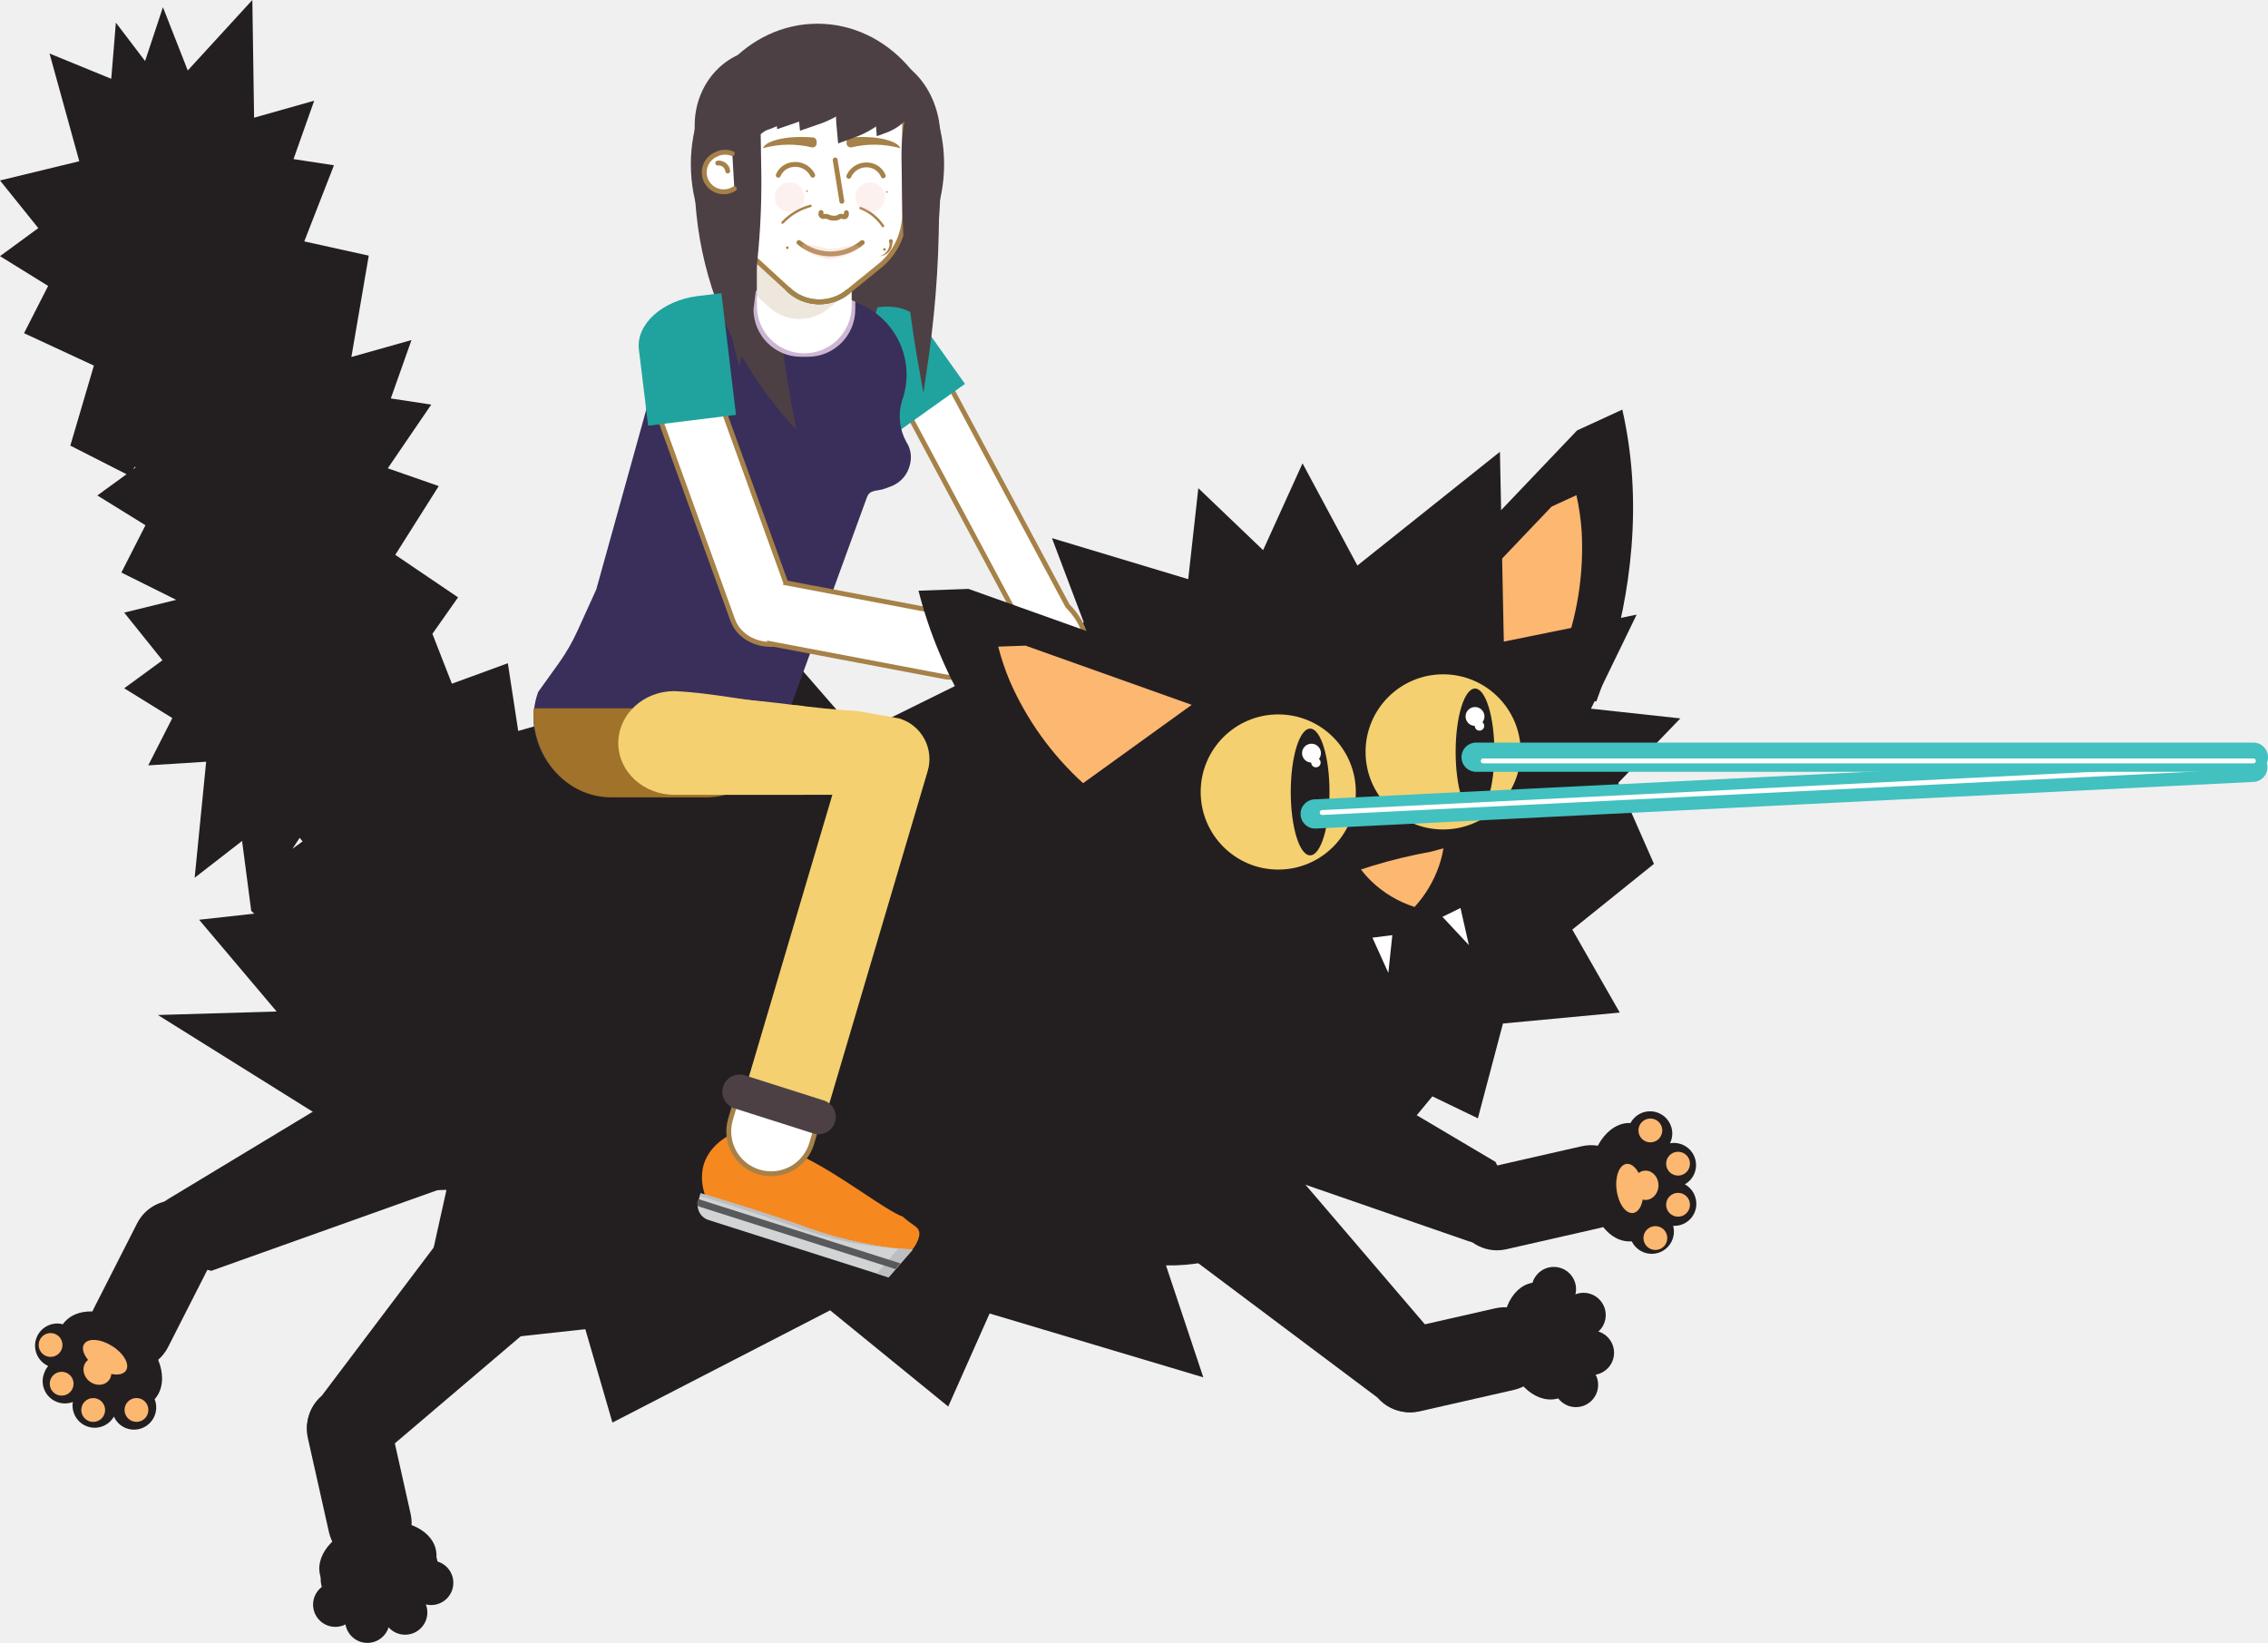
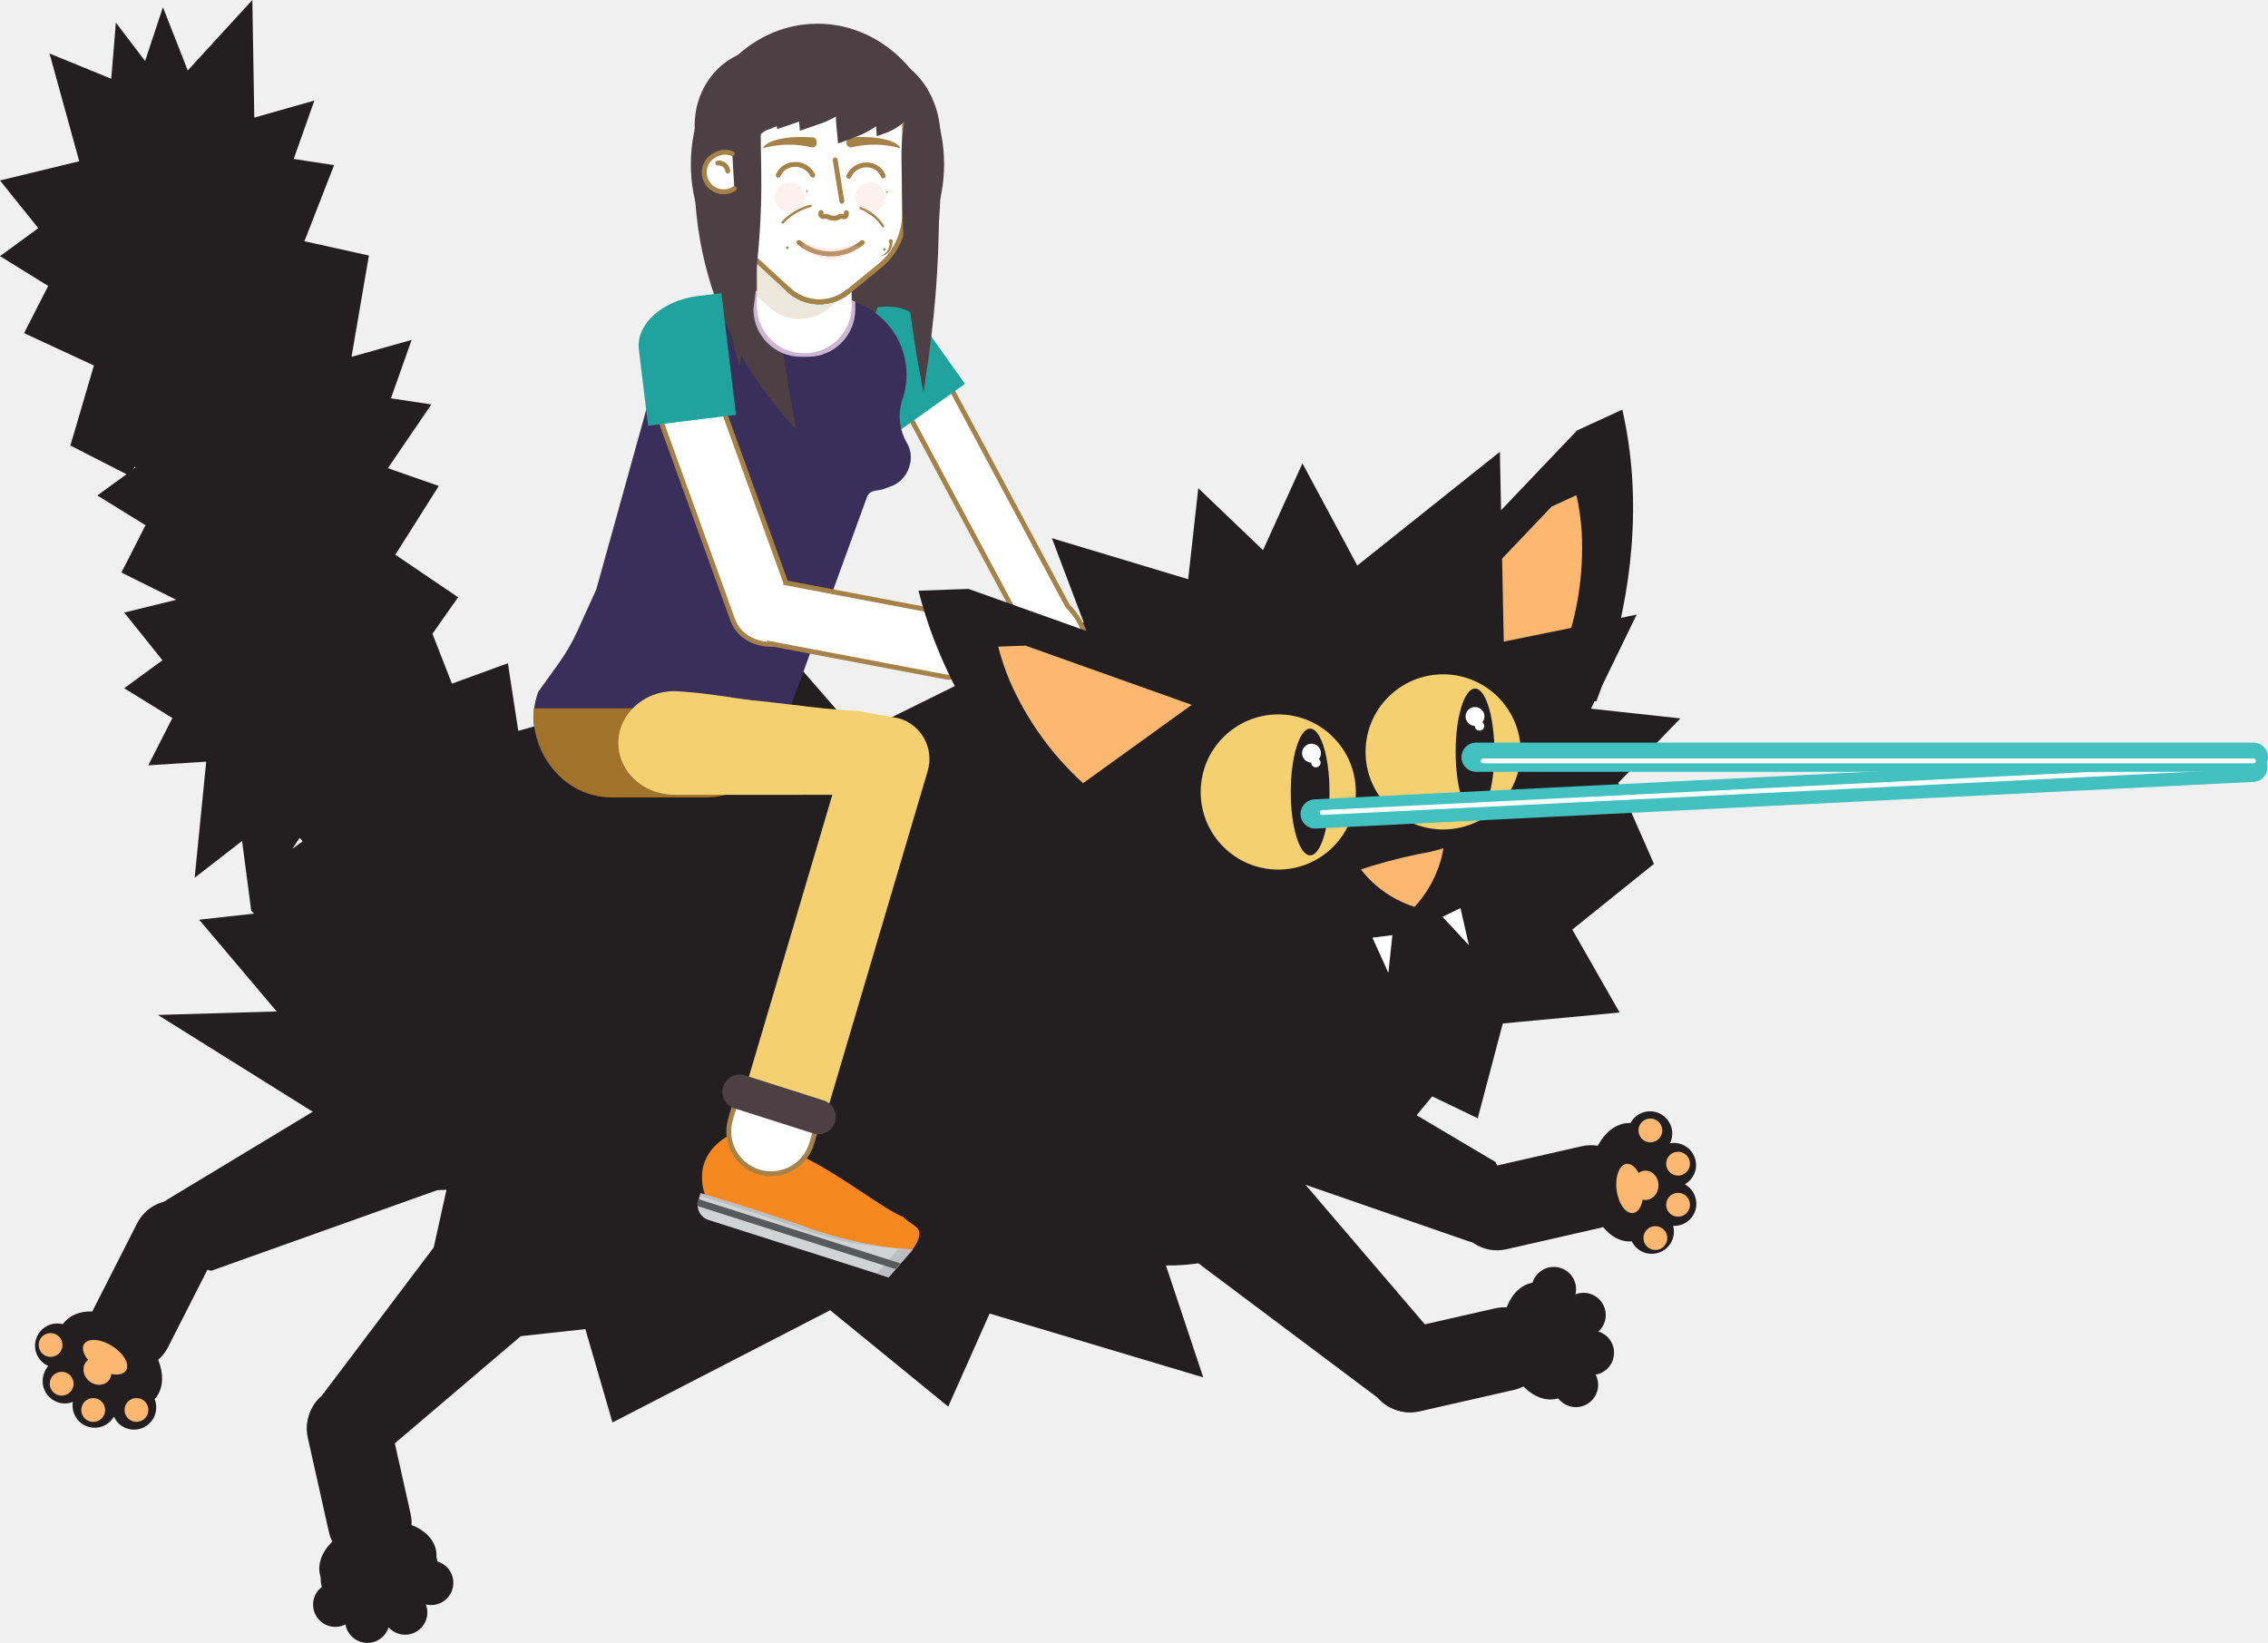
<svg xmlns="http://www.w3.org/2000/svg" viewBox="0 0 466.02 337.57">
-   <defs>
-     <style>.cls-1{fill:#231f20;}.cls-2{fill:#fcb771;}.cls-3{fill:#f4d070;}.cls-14,.cls-21,.cls-4,.cls-8{fill:#fff;}.cls-15,.cls-17,.cls-18,.cls-5{fill:none;}.cls-5{stroke:#43c0c0;stroke-width:6px;}.cls-17,.cls-18,.cls-21,.cls-5,.cls-6{stroke-linecap:round;}.cls-14,.cls-15,.cls-17,.cls-18,.cls-21,.cls-5,.cls-6,.cls-8{stroke-miterlimit:10;}.cls-6{fill:#d24e45;stroke:#fff;}.cls-7{fill:#4c4045;}.cls-15,.cls-17,.cls-18,.cls-21,.cls-8{stroke:#a68148;}.cls-9{fill:#20a39e;}.cls-10{fill:#392f5a;}.cls-11{fill:#bcbec0;}.cls-12{fill:#cdb6d4;}.cls-13,.cls-16{fill:#a68148;}.cls-13{opacity:0.19;}.cls-14{stroke:#2bb673;}.cls-18{stroke-width:0.5px;}.cls-19,.cls-20{fill:#f2baac;}.cls-19{opacity:0.2;}.cls-20{opacity:0.3;}.cls-22{fill:#f68820;}.cls-23{fill:#d1d3d4;}.cls-24{fill:#58595b;}.cls-25{fill:#a0722a;}</style>
-   </defs>
-   <g id="Layer_2" data-name="Layer 2">
-     <g id="artwork">
-       <path class="cls-1" d="M249.05,227.12l58.46-12.56-37-15L293,185.08l-32.3-2.23,16.51-21.08-48,6.11-1.4-42.52-51.57,25.47L156.4,128l-14.26,19.45-23.41-13.89-3.67,20.31-37-2.81q5.74,16.26,11.5,32.52l-48.65,5.4,15.93,18.85-24.4.72,32.27,20.16q-5.15,8.42-10.31,16.83l37.34-1.06L84.53,277l35.74-3.89q2.79,9.58,5.57,19.18l44.73-23.06L194.84,289l8.5-19.12L247.25,283l-7.67-23a39.38,39.38,0,0,0,28.84-11.8Q258.75,237.63,249.05,227.12Z" />
-       <path class="cls-1" d="M278.5,136.25,328,144.13c3.33-8.83,8.68-26,7.35-46.22a89.52,89.52,0,0,0-2-13.75l-9.3,4.28" />
-       <path class="cls-2" d="M293.82,130.34,321,134.66a61.64,61.64,0,0,0,4-25.37,49.37,49.37,0,0,0-1.08-7.55l-5.11,2.35" />
-       <path class="cls-1" d="M323.07,191l16.78-13.5-7.33-16.65,12.75-13.24-18.36-2,9.38-19.32L309,131.83l-.8-39L278.91,116.2l-11.27-21-8.1,17.84-13.31-12.73L244.15,119l-28-8.43,13.48,35.67-36,6.43,17.39,15.8-17.39,9.27,21.86,9.86L204.6,203.22,230.9,202l-5.3,38.44,21.51-12.19,4.16,23.13L275.7,224.7l9.15,12,9.47-11.43,9.35,4.51q2.56-9.74,5.15-19.48l24-2.25Z" />
-       <path class="cls-1" d="M167.43,217,154.9,201.5l8.35-1.75-5.49-6.2,3.93-3.2-10.85-5.82,1.89-10.8-11.44,1.08-5.74-9.74-10.85.1-2.84-3.69,1.06-1.52-2.53-.38-1.81-2.36-1,1.94-3-.46,4.25-12-12.35,3.48-2.13-13.91-11.5,4.21-4-10.25,5.27-7.49L81.22,114q4.47-7.06,8.93-14.13L79.68,96.22l8.93-13.09L80.3,81.87l4.25-12L72.2,73.35l3.57-20.82L62.52,49.6q3.06-7.82,6.1-15.64l-8.31-1.27,4.25-12L52.21,24.18,51.85,0,38.58,14.48l-5.1-13L29.81,12.54l-6-7.89-.95,11.54L10.18,11l6.11,22.13L0,37.08l7.87,9.79L0,52.63l9.89,6.12L4.94,68.46l14.35,6.66q-2.41,8.22-4.84,16.44L26,97.44l-6,4.36,9.89,6.12-4.95,9.72,11.27,5.61-10.69,2.62,7.86,9.8-7.86,5.75,9.89,6.12-4.95,9.72,11.9-.75L40,180.35l9.74-7.56,1.88,14.35,7.67,7.33,11.91-.75-2.4,23.84L78.48,210l1.89,14.35L91.43,207.8l4.14,7.45,4.29-7.08,2.18,1.44-.86,14.07,11.7-4.61,3.16,9.22,8.77-7.63,7.81,7.61,2.82-11.59,22.06,9.37-4.33-11.54ZM27.36,96.41l.36-.53.14.17Zm32.72,78,1.5-2.26.59.73Z" />
-       <circle class="cls-3" cx="262.65" cy="162.73" r="15.94" />
-       <ellipse class="cls-1" cx="269.2" cy="162.73" rx="3.98" ry="13.02" />
-       <circle class="cls-4" cx="269.48" cy="154.75" r="1.94" />
-       <circle class="cls-4" cx="270.39" cy="156.69" r="0.97" />
-       <circle class="cls-3" cx="296.53" cy="154.49" r="15.94" />
-       <ellipse class="cls-1" cx="303.08" cy="154.49" rx="3.98" ry="13.02" />
-       <circle class="cls-4" cx="303.08" cy="147.21" r="1.94" />
-       <circle class="cls-4" cx="304" cy="149.15" r="0.97" />
-       <path class="cls-2" d="M296.6,174.31a23.35,23.35,0,0,1-.94,3.67,24.19,24.19,0,0,1-5,8.37,22.8,22.8,0,0,1-8.92-5.33,21,21,0,0,1-2.09-2.37l2.41-.77A105.55,105.55,0,0,1,294,175" />
-       <path class="cls-4" d="M296.39,188.38l3.71-1.81c.57,2.54,1.15,5.08,1.72,7.62" />
-       <path class="cls-4" d="M282,192.66l4.09-.52q-.4,3.87-.82,7.76" />
-       <path class="cls-1" d="M295.17,288.1a8.6,8.6,0,0,1-12.13-.94l-51.72-38.77a39.24,39.24,0,0,0,8.94-15.06c.69-2.29,1.19-4.34,3-5.87a8.6,8.6,0,0,1,12.13.94L296.11,276A8.6,8.6,0,0,1,295.17,288.1Z" />
-       <path class="cls-1" d="M312.61,249.69h0A8.6,8.6,0,0,1,301.67,255l-46.21-16a8.61,8.61,0,0,1-5.32-10.94h0a29.67,29.67,0,0,0,4.37-4.93,30.89,30.89,0,0,0,5.18-12.59l47.6,28.19Q310,244.23,312.61,249.69Z" />
-       <rect class="cls-1" x="308.69" y="227.6" width="17.2" height="37.03" rx="8.6" transform="translate(147.68 610.09) rotate(-102.82)" />
-       <rect class="cls-1" x="290.92" y="260.9" width="17.2" height="37.03" rx="8.6" transform="translate(93.5 633.45) rotate(-102.82)" />
-       <path class="cls-1" d="M348.35,246a4.56,4.56,0,0,0-2.15-2.66,4.55,4.55,0,0,0-3.06-8.43,4.51,4.51,0,0,0,.28-3.32,4.56,4.56,0,0,0-8.39-.85,5.58,5.58,0,0,0-2.59.51c-4.37,1.94-6.84,8.73-5.52,15.18,1.12,5.5,4.64,8.94,8.37,8.63a4.56,4.56,0,0,0,8.5-3.19,4.52,4.52,0,0,0,4.56-5.87Z" />
-       <ellipse class="cls-1" cx="317.21" cy="275.54" rx="8.26" ry="12.18" transform="translate(-50.37 72.01) rotate(-12.01)" />
-       <circle class="cls-1" cx="319.27" cy="264.88" r="4.57" />
-       <circle class="cls-1" cx="325.37" cy="270.2" r="4.57" />
-       <circle class="cls-1" cx="327.08" cy="277.95" r="4.57" />
-       <circle class="cls-1" cx="323.81" cy="284.55" r="4.57" />
-       <ellipse class="cls-2" cx="334.89" cy="244.16" rx="2.72" ry="5.09" transform="translate(-29.57 46.85) rotate(-7.66)" />
-       <ellipse class="cls-2" cx="338.12" cy="243.54" rx="2.66" ry="3.01" />
-       <circle class="cls-2" cx="339.11" cy="232.27" r="2.45" />
-       <circle class="cls-2" cx="344.8" cy="239.1" r="2.45" />
-       <circle class="cls-2" cx="344.8" cy="247.54" r="2.45" />
-       <circle class="cls-2" cx="340.14" cy="254.38" r="2.45" />
-       <path class="cls-1" d="M65.14,298.88a8.61,8.61,0,0,1,1-12.13l38.95-51.59a39.15,39.15,0,0,0,15,9c2.3.71,4.34,1.21,5.86,3a8.61,8.61,0,0,1-1,12.13L77.27,299.85A8.61,8.61,0,0,1,65.14,298.88Z" />
-       <path class="cls-1" d="M31.61,258.19h0a8.61,8.61,0,0,1,2.92-11.81L76.39,221.1A8.61,8.61,0,0,1,88.2,224h0a29.92,29.92,0,0,0,1,6.51,30.94,30.94,0,0,0,6.37,12L43.42,261.11Z" />
-       <rect class="cls-1" x="22.77" y="245.56" width="17.2" height="37.03" rx="8.6" transform="translate(123.16 14.49) rotate(26.97)" />
-       <rect class="cls-1" x="65.21" y="284.74" width="17.2" height="37.03" rx="8.6" transform="translate(-64.52 23.47) rotate(-12.63)" />
-       <path class="cls-1" d="M11.55,288a4.55,4.55,0,0,0,3.42.06,4.55,4.55,0,0,0,8.44,3,4.48,4.48,0,0,0,2.37,2.34,4.57,4.57,0,0,0,6-5.91,5.75,5.75,0,0,0,1.26-2.31c1.3-4.6-2.34-10.85-8.13-14-5-2.65-9.85-2.15-12,.91a4.56,4.56,0,0,0-3,8.58A4.35,4.35,0,0,0,9.13,282,4.57,4.57,0,0,0,11.55,288Z" />
-       <ellipse class="cls-1" cx="77.64" cy="320.96" rx="12.18" ry="8.26" transform="translate(-64.09 22.71) rotate(-11.82)" />
-       <ellipse class="cls-2" cx="21.6" cy="278.85" rx="2.72" ry="5.09" transform="translate(-226.06 148.9) rotate(-57.88)" />
-       <ellipse class="cls-2" cx="20.02" cy="281.73" rx="2.66" ry="3.01" transform="translate(-209.3 116.85) rotate(-50.22)" />
-       <circle class="cls-2" cx="28.04" cy="289.7" r="2.45" />
-       <circle class="cls-2" cx="19.15" cy="289.71" r="2.45" />
-       <circle class="cls-2" cx="12.67" cy="284.31" r="2.45" />
-       <circle class="cls-2" cx="10.39" cy="276.35" r="2.45" />
-       <line class="cls-5" x1="270.23" y1="167.24" x2="462.9" y2="157.66" />
-       <line class="cls-6" x1="271.67" y1="166.95" x2="458.09" y2="157.69" />
-       <line class="cls-5" x1="303.3" y1="155.58" x2="463.02" y2="155.58" />
-       <line class="cls-6" x1="304.76" y1="156.34" x2="463.02" y2="156.34" />
-       <ellipse class="cls-1" cx="77.93" cy="323.14" rx="12.18" ry="8.26" transform="translate(-64.53 22.81) rotate(-11.82)" />
-       <circle class="cls-1" cx="88.58" cy="325.22" r="4.57" />
-       <circle class="cls-1" cx="83.24" cy="331.31" r="4.57" />
-       <circle class="cls-1" cx="75.49" cy="332.99" r="4.57" />
-       <circle class="cls-1" cx="68.9" cy="329.7" r="4.57" />
-       <path class="cls-7" d="M183.49,80.81l1.19,16.06L173.84,80.5a99.73,99.73,0,0,1-9.6-43V28.35c0-9.56,6.49-17.31,14.5-17.31h0c8,0,14.49,7.75,14.49,17.31v8.78A101.38,101.38,0,0,1,183.49,80.81Z" />
-       <path class="cls-8" d="M217.45,142.57h0c6.26-3.35,8.46-11.45,1.91-18.08l-25.17-47c.39-4.88-5.46-6.84-10.07-4.37l-3,1.61Z" />
-       <path class="cls-9" d="M182.44,90.16,167.81,69.61l4.2-3c6.43-4.58,14.1-4.84,17.13-.58l9.14,12.85Z" />
-       <path class="cls-7" d="M173.1,81.58l-5.32,10.33-5.49-10.65a98.25,98.25,0,0,1-10.74-44.9V26.83c0-10,7.27-18,16.23-18h0c9,0,16.23,8.08,16.23,18V36A99.74,99.74,0,0,1,173.1,81.58Z" />
-       <path class="cls-10" d="M159.65,152.94a15.76,15.76,0,0,1-14.8,10.36H125.38a15.75,15.75,0,0,1-14.8-21.12h0l4.3-6a40.15,40.15,0,0,0,3.8-6.61l3.84-8.46h0l13.78-49.55h0a15.74,15.74,0,0,1,14.79-10.35h19.41a15.78,15.78,0,0,1,14.83,21.18h0a10.91,10.91,0,0,0,.9,8.41h0a5.79,5.79,0,0,1,.73,4.7,6.24,6.24,0,0,1-3.46,4.26l-1.57.6c-1.78.68-3.17.1-3.82,1.88" />
-       <ellipse class="cls-7" cx="167.97" cy="33.75" rx="26.02" ry="28.88" />
-       <path class="cls-7" d="M159.9,63.66c.46,4.58,1.07,9.35,1.86,14.3q.87,5.34,1.89,10.34A79.34,79.34,0,0,1,152.34,73a74.49,74.49,0,0,1-9.6-39V25.76c0-8.66,6.49-15.68,14.5-15.68h0c8,0,14.49,7,14.49,15.68v8a26.06,26.06,0,0,1-2.48,20.48A29,29,0,0,1,159.9,63.66Z" />
-       <circle class="cls-11" cx="138.79" cy="74.95" r="0.27" />
-       <path class="cls-12" d="M175.74,58.13V52.41H154.85v.39h1.45v6.94h-1l-.47,3.82a9.75,9.75,0,0,0,9.74,9.75H166a9.75,9.75,0,0,0,9.74-9.75V62l-.7-.33-1.07.06V58.13Z" />
-       <path class="cls-4" d="M155.55,53.12H175a0,0,0,0,1,0,0v9.74a9.74,9.74,0,0,1-9.74,9.74h0a9.74,9.74,0,0,1-9.74-9.74V53.12A0,0,0,0,1,155.55,53.12Z" />
-       <path class="cls-8" d="M183.05,16.55a15.77,15.77,0,0,1,2.82,8.19V43.56a13.92,13.92,0,0,1-4.78,10.81l-6.71,5.45a9.3,9.3,0,0,1-12.52-.45l-1.59-1.46-3.05-2.8L153.84,52a12.13,12.13,0,0,1-3.66-8.87l-.05-19.25a14.83,14.83,0,0,1,2.59-7.58C159,7.61,176.5,7.62,183.05,16.55Z" />
-       <path class="cls-13" d="M174.59,59.65l-.21.17a9.31,9.31,0,0,1-12.52-.44l-1.59-1.47-3-2.79-1.91-1.76v7.32l.82.75,1.59,1.46a9.3,9.3,0,0,0,12.52.45l4.34-3.52Z" />
-       <path class="cls-14" d="M174.38,59.82a9.3,9.3,0,0,1-12.52-.45" />
-       <path class="cls-15" d="M174.38,59.82a9.3,9.3,0,0,1-12.52-.45" />
-       <path class="cls-16" d="M166.76,28.23a27.48,27.48,0,0,0-4.27,0s-3.37.24-5,1.38a3,3,0,0,0-.53.49,2.16,2.16,0,0,0-.22.36,20.15,20.15,0,0,1,10.17-.16,1,1,0,0,0,.64-.25.76.76,0,0,0,.25-.59V29A.88.88,0,0,0,166.76,28.23Z" />
-       <path class="cls-17" d="M181.48,36.13a3.61,3.61,0,0,0-2.77-2.19,3.94,3.94,0,0,0-4.3,2.28" />
-       <path class="cls-16" d="M175,28.23a27.48,27.48,0,0,1,4.27,0s3.37.24,5,1.38a2.75,2.75,0,0,1,.52.49,1.65,1.65,0,0,1,.22.36,20.15,20.15,0,0,0-10.17-.16,1,1,0,0,1-.63-.25.81.81,0,0,1-.26-.59V29A.87.87,0,0,1,175,28.23Z" />
-       <path class="cls-17" d="M164.17,49.83a10.18,10.18,0,0,0,13,0" />
-       <path class="cls-16" d="M183.3,50.43a2.78,2.78,0,0,1-.63,1.3,2.89,2.89,0,0,1-1.88.93,2.87,2.87,0,0,0,2-2.33,1.69,1.69,0,0,0-.14-.73.41.41,0,0,1,.39-.46.4.4,0,0,1,.4.43Z" />
-       <circle class="cls-16" cx="181.73" cy="51.25" r="0.27" />
-       <circle class="cls-16" cx="161.78" cy="50.9" r="0.27" />
-       <path class="cls-17" d="M168.71,43.66l-.05.42a.59.59,0,0,0,.45.41c.25,0,.48-.11.85,0a.69.69,0,0,1,.23.07,2.14,2.14,0,0,0,1,.25h.51a1,1,0,0,0,.61-.19,1,1,0,0,1,.41-.18c.33-.06.54.14.8.1s.29-.11.39-.4v-.44" />
-       <line class="cls-17" x1="172.98" y1="41.36" x2="171.61" y2="32.86" />
-       <path class="cls-17" d="M159.92,36a3.64,3.64,0,0,1,2.76-2.16A4,4,0,0,1,167,36" />
-       <circle class="cls-16" cx="165.81" cy="39.27" r="0.17" />
-       <circle class="cls-16" cx="182.23" cy="39.44" r="0.17" />
-       <path class="cls-18" d="M166.53,42.31a12.06,12.06,0,0,0-5.73,3.42" />
-       <path class="cls-18" d="M176.83,42.76a9.66,9.66,0,0,1,4.6,3.69" />
-       <circle class="cls-19" cx="162.25" cy="40.52" r="3.05" />
-       <circle class="cls-19" cx="178.79" cy="40.52" r="3.05" />
-       <path class="cls-20" d="M176.49,50.66c0,.36-.66,1-1.89,1.5a15.68,15.68,0,0,1-4,1.07,10,10,0,0,1-3.52-.9c-1.31-.61-2.33-1.54-2.33-1.93,0-.77,4.55.73,6,.73S176.49,49.88,176.49,50.66Z" />
-       <path class="cls-7" d="M150.93,30.18,147.4,31.4,147,27.58a20.26,20.26,0,0,1,2.79-13.21l1.44-2.27c1.5-2.37,5.41-2.6,8.72-.5h0c3.32,2.1,4.79,5.73,3.28,8.1l-1.38,2.18A20.5,20.5,0,0,1,150.93,30.18Z" />
-       <path class="cls-7" d="M157.27,26.84l-3.52,1.21-.43-3.82a20.17,20.17,0,0,1,2.8-13.2l1.43-2.27c1.51-2.38,5.41-2.6,8.73-.5h0c3.31,2.1,4.78,5.72,3.28,8.1l-1.38,2.18A20.49,20.49,0,0,1,157.27,26.84Z" />
-       <path class="cls-7" d="M163.21,25.33l-3.52,1.21-.43-3.82a20.2,20.2,0,0,1,2.8-13.21l1.43-2.27c1.51-2.37,5.41-2.59,8.73-.5h0c3.31,2.1,4.78,5.73,3.28,8.1L174.12,17A20.5,20.5,0,0,1,163.21,25.33Z" />
-       <path class="cls-7" d="M167.91,25.64l-3.53,1.22L164,23a20.19,20.19,0,0,1,2.79-13.21l1.44-2.27c1.5-2.37,5.41-2.6,8.72-.5h0c3.32,2.1,4.79,5.73,3.28,8.1l-1.38,2.18A20.5,20.5,0,0,1,167.91,25.64Z" />
-       <path class="cls-7" d="M175.41,28.3l-3.19,1.17L171.9,26a19.12,19.12,0,0,1,2.72-12.11l1.33-2.1c1.39-2.19,4.9-2.46,7.85-.59h0c2.94,1.86,4.2,5.15,2.81,7.34l-1.27,2A19.41,19.41,0,0,1,175.41,28.3Z" />
-       <path class="cls-7" d="M181.94,27.33l-1.78.65L180,26a10.6,10.6,0,0,1,1.52-6.75l.74-1.17c.77-1.23,2.73-1.37,4.37-.33h0c1.65,1,2.35,2.87,1.58,4.09L187.48,23A10.94,10.94,0,0,1,181.94,27.33Z" />
-       <path class="cls-7" d="M153.49,67.82l-1.59,7.66L150,67.64a154.7,154.7,0,0,1-4-33.11l-.11-7c-.11-7.36,2.12-13.37,5-13.42h0c2.87,0,5.3,5.89,5.41,13.26l.11,6.76A157.26,157.26,0,0,1,153.49,67.82Z" />
-       <path class="cls-21" d="M150.47,31.56a4,4,0,0,0-3.4.2,4,4,0,1,0,3.82,7" />
-       <path class="cls-21" d="M147.48,33.51a1.85,1.85,0,0,1,2.05,1.63" />
-       <path class="cls-7" d="M190.86,73.11l-1.12,7.65-1.39-7.85a211.43,211.43,0,0,1-3-33.12l-.11-7c-.12-7.36,1.47-13.36,3.55-13.39h0c2.08,0,3.86,5.91,4,13.27l.11,6.77A214,214,0,0,1,190.86,73.11Z" />
-       <path class="cls-3" d="M176.08,163.3H149.19V143.52c9,.38,18,2.17,26.94,2.55C176.11,152.28,176.1,157.09,176.08,163.3Z" />
-       <path class="cls-22" d="M183.47,259.43l-37.72-12a10.82,10.82,0,0,1-1.33-7.48c1-4.45,5-6.49,5.92-6.94,2.37.89,8.69,1.63,15.36,5,7.78,3.93,16.09,10.59,19.85,12,2.24,2.18,4.11,2,3.06,4.82A8,8,0,0,1,183.47,259.43Z" />
-       <path class="cls-8" d="M151.83,224.13,150.1,230a8.7,8.7,0,0,0,16.69,4.94L170,224.13Z" />
-       <path class="cls-3" d="M184.75,147.61l-8.62-1.54-23.46,79.26c5.21,2.66,10.76,4.53,16.13,6.83l21.82-73.74A8.69,8.69,0,0,0,184.75,147.61Z" />
-       <rect class="cls-7" x="148.03" y="223.36" width="24.11" height="7.11" rx="3.55" transform="translate(76.38 -37.87) rotate(17.66)" />
-       <path class="cls-23" d="M182.58,262.46l-37-11.79a3.2,3.2,0,0,1-2.08-4l.47-1.47c8.66,2.54,15.35,4.76,19.87,6.32a84.94,84.94,0,0,0,17.43,4.64c2.63.36,4.82.52,6.28.6Z" />
-       <path class="cls-11" d="M183.89,256.44c-1.42-.09-3.32-.25-5.54-.56-7.29-1-12.28-2.86-17.43-4.64-4-1.39-9.8-3.3-17.15-5.51l.18-.57c8.66,2.55,15.35,4.77,19.87,6.33a84.52,84.52,0,0,0,17.43,4.63C182.19,256.25,183.08,256.36,183.89,256.44Z" />
-       <path class="cls-11" d="M187.53,256.73l-4.95,5.72-2.44-.78,4.47-5.16C185.76,256.62,186.75,256.69,187.53,256.73Z" />
-       <path class="cls-23" d="M184.63,256.48l0,0-.56-.06Z" />
-       <path class="cls-24" d="M184,260.76l-40.26-12.82a.7.7,0,0,1-.47-.89l.22-.68,41.54,13.22Z" />
-       <path class="cls-25" d="M109.65,145.54c-.61,9.56,6.43,18.3,16,18.29l19.76,0a16.07,16.07,0,0,0,15-11.31l2.38-7Z" />
-       <path class="cls-8" d="M144.29,72.22h0c-6.68,2.41-10.42,9-8.36,14.71l14.62,40.45c1.51,4.2,6.73,6.16,11.64,4.39l3.2-1.16Z" />
-       <path class="cls-9" d="M151.23,85.24l-3-25-4.79.58c-7.35.89-12.79,5.82-12.16,11l1.9,15.65Z" />
-       <path class="cls-8" d="M161,119.67l44.83,8.5h0c-1.32,7-6.58,11.85-11.74,10.87l-36.56-6.93" />
-       <path class="cls-3" d="M165,163.3H138.55c-6.36,0-11.51-4.76-11.51-10.63S132.19,142,138.55,142c8.86.4,17.72,2.65,26.58,3.05C165.09,151.77,165.06,156.62,165,163.3Z" />
-       <path class="cls-1" d="M261.22,143.2l-40.66,29.33c-6.95-6.38-19.48-19.34-27.38-38a89.63,89.63,0,0,1-4.45-13.16L199,121" />
-       <path class="cls-2" d="M244.87,144.82l-22.32,16.1a61.75,61.75,0,0,1-15-20.84,49.59,49.59,0,0,1-2.44-7.22l5.62-.2" />
-     </g>
+   <style>.Z{stroke-miterlimit:10}.a{stroke:#a68148}.b{fill:#fff}.c{fill:#231f20}.d{fill:none}.e{stroke-linecap:round}.f{fill:#4c4045}.g{fill:#fcb771}.h{fill:#f4d070}.i{fill:#a68148}</style>
+   <path d="M249.05 227.12l58.46-12.56-37-15 22.5-14.48-32.3-2.23 16.5-21.08-48 6.1-1.4-42.52-51.57 25.47L156.4 128l-14.26 19.45-23.4-13.9-3.67 20.3-37-2.8q5.74 16.26 11.5 32.52l-48.65 5.4 15.93 18.85-24.4.72L64.7 228.7q-5.15 8.42-10.3 16.83l37.34-1.06-7.2 32.52 35.74-3.9q2.8 9.58 5.57 19.18l44.73-23.06 24.26 19.8 8.5-19.12 43.9 13.12-7.67-23a39.38 39.38 0 0 0 28.84-11.8q-9.67-10.57-19.37-21.08zm29.45-90.87l49.5 7.88c3.33-8.83 8.68-26 7.35-46.22a89.52 89.52 0 0 0-2-13.75l-9.3 4.28" class="c" />
+   <path d="M293.82 130.34l27.18 4.32a61.64 61.64 0 0 0 4-25.37 49.37 49.37 0 0 0-1.08-7.55l-5.1 2.35" class="g" />
+   <path d="M323.07 191l16.78-13.5-7.33-16.65 12.75-13.24-18.36-2 9.38-19.32-27.3 5.54-.8-39-29.3 23.37-11.27-21-8.1 17.84-13.3-12.73-2.08 18.7-28-8.43 13.48 35.67-36 6.43 17.4 15.8-17.4 9.27 21.86 9.86-10.9 15.62 26.3-1.22-5.3 38.44 21.5-12.2 4.16 23.13 24.43-26.68 9.15 12 9.47-11.43 9.35 4.5q2.56-9.74 5.15-19.48l24-2.25zm-155.64 26l-12.53-15.5 8.35-1.75-5.5-6.2 3.93-3.2-10.85-5.82 1.9-10.8-11.44 1.08-5.74-9.74-10.85.1-2.84-3.7 1.06-1.52-2.53-.38-1.8-2.36-1 1.94-3-.46 4.25-12-12.35 3.48-2.13-13.9-11.5 4.2-4-10.25 5.27-7.5-12.9-8.74q4.47-7.06 8.93-14.13L79.7 96.2l8.93-13.1-8.3-1.26 4.25-12-12.35 3.48L75.8 52.5l-13.25-2.93q3.06-7.82 6.1-15.64l-8.3-1.27 4.25-12-12.35 3.5L51.85 0 38.58 14.48l-5.1-13-3.67 11.06-6-7.9-.95 11.54L10.18 11l6.1 22.13L0 37.08l7.87 9.8L0 52.63l9.9 6.12-4.95 9.7L19.3 75.1q-2.4 8.22-4.84 16.44L26 97.44l-6 4.36 9.9 6.12-4.95 9.72 11.27 5.6-10.7 2.62 7.86 9.8-7.86 5.75 9.9 6.12-4.95 9.72 11.9-.75L40 180.35l9.74-7.56 1.88 14.35 7.67 7.33 11.9-.75-2.4 23.84 9.68-7.56 1.9 14.35 11.06-16.55 4.14 7.45 4.3-7.08 2.18 1.44-.86 14.07 11.7-4.6 3.16 9.22 8.77-7.63 7.8 7.6 2.82-11.6 22.06 9.37-4.33-11.54zM27.36 96.4l.36-.53.14.17zm32.72 78l1.5-2.26.6.73z" class="c" />
+   <circle cx="262.65" cy="162.73" r="15.94" class="h" />
+   <ellipse cx="269.2" cy="162.73" rx="3.98" ry="13.02" class="c" />
+   <g class="b">
+     <circle cx="269.48" cy="154.75" r="1.94" />
+     <circle cx="270.39" cy="156.69" r=".97" />
  </g>
+   <circle cx="296.53" cy="154.49" r="15.94" class="h" />
+   <ellipse cx="303.08" cy="154.49" rx="3.98" ry="13.02" class="c" />
+   <g class="b">
+     <circle cx="303.08" cy="147.21" r="1.94" />
+     <circle cx="304" cy="149.15" r=".97" />
+   </g>
+   <path d="M296.6 174.3a23.35 23.35 0 0 1-.94 3.67 24.19 24.19 0 0 1-5 8.37 22.8 22.8 0 0 1-8.92-5.33 21 21 0 0 1-2.09-2.37l2.4-.77A105.55 105.55 0 0 1 294 175" class="g" />
+   <path d="M296.4 188.38l3.7-1.8 1.72 7.62M282 192.66l4.1-.52q-.4 3.87-.82 7.76" class="b" />
+   <g class="c">
+     <path d="M295.17 288.1a8.6 8.6 0 0 1-12.13-.94l-51.72-38.77a39.24 39.24 0 0 0 8.94-15.06c.7-2.3 1.2-4.34 3-5.87a8.6 8.6 0 0 1 12.13.94L296.1 276a8.6 8.6 0 0 1-.94 12.1z" />
+     <path d="M312.6 249.7h0a8.6 8.6 0 0 1-10.94 5.31l-46.2-16a8.61 8.61 0 0 1-5.32-10.94h0a29.67 29.67 0 0 0 4.37-4.93 30.89 30.89 0 0 0 5.18-12.59l47.6 28.2q2.7 5.5 5.32 10.96z" />
+     <rect x="308.69" y="227.6" width="17.2" height="37.03" rx="8.6" transform="matrix(-.221889 -.975072 .975072 -.221889 147.68 610.09)" />
+     <rect x="290.92" y="260.9" width="17.2" height="37.03" rx="8.6" transform="matrix(-.221889 -.975072 .975072 -.221889 93.5 633.45)" />
+     <path d="M348.35,246a4.56,4.56,0,0,0-2.15-2.66,4.55,4.55,0,0,0-3.06-8.43,4.51,4.51,0,0,0,.28-3.32,4.56,4.56,0,0,0-8.39-.85,5.58,5.58,0,0,0-2.59.51c-4.37,1.94-6.84,8.73-5.52,15.18,1.12,5.5,4.64,8.94,8.37,8.63a4.56,4.56,0,0,0,8.5-3.19,4.52,4.52,0,0,0,4.56-5.87Z" />
+     <ellipse cx="317.21" cy="275.54" rx="8.26" ry="12.18" transform="matrix(.978111 -.208082 .208082 .978111 -50.37 72.01)" />
+     <circle cx="319.27" cy="264.88" r="4.57" />
+     <circle cx="325.37" cy="270.2" r="4.57" />
+     <circle cx="327.08" cy="277.95" r="4.57" />
+     <circle cx="323.81" cy="284.55" r="4.57" />
+   </g>
+   <g class="g">
+     <ellipse cx="334.89" cy="244.16" rx="2.72" ry="5.09" transform="matrix(.991076 -.133294 .133294 .991076 -29.57 46.85)" />
+     <ellipse cx="338.12" cy="243.54" rx="2.66" ry="3.01" />
+     <circle cx="339.11" cy="232.27" r="2.45" />
+     <circle cx="344.8" cy="239.1" r="2.45" />
+     <circle cx="344.8" cy="247.54" r="2.45" />
+     <circle cx="340.14" cy="254.38" r="2.45" />
+   </g>
+   <g class="c">
+     <path d="M65.14 298.88a8.61 8.61 0 0 1 1-12.13l38.95-51.6a39.15 39.15 0 0 0 15 9c2.3.7 4.34 1.2 5.86 3a8.61 8.61 0 0 1-1 12.13l-47.68 40.56a8.61 8.61 0 0 1-12.13-.97zM31.6 258.2h0a8.61 8.61 0 0 1 2.92-11.81l41.88-25.3a8.61 8.61 0 0 1 11.8 2.9h0a29.92 29.92 0 0 0 1 6.51 30.94 30.94 0 0 0 6.37 12l-52.15 18.6z" />
+     <rect x="22.77" y="245.56" width="17.2" height="37.03" rx="8.6" transform="matrix(.891244 .453524 -.453524 .891244 123.16 14.49)" />
+     <rect x="65.21" y="284.74" width="17.2" height="37.03" rx="8.6" transform="matrix(.975802 -.218654 .218654 .975802 -64.52 23.47)" />
+     <path d="M11.55 288a4.55 4.55 0 0 0 3.42.06 4.55 4.55 0 0 0 8.44 3 4.48 4.48 0 0 0 2.37 2.34 4.57 4.57 0 0 0 6-5.91 5.75 5.75 0 0 0 1.26-2.31c1.3-4.6-2.34-10.85-8.13-14-5-2.65-9.85-2.15-12 .9a4.56 4.56 0 0 0-3 8.58 4.35 4.35 0 0 0-.78 1.33 4.57 4.57 0 0 0 2.42 6z" />
+     <ellipse cx="77.64" cy="320.96" rx="12.18" ry="8.26" transform="matrix(.978796 -.204838 .204838 .978796 -64.09 22.71)" />
+   </g>
+   <g class="g">
+     <ellipse cx="21.6" cy="278.85" rx="2.72" ry="5.09" transform="matrix(.531694 -.846936 .846936 .531694 -226.06 148.9)" />
+     <ellipse cx="20.02" cy="281.73" rx="2.66" ry="3.01" transform="matrix(.639841 -.768507 .768507 .639841 -209.3 116.85)" />
+     <circle cx="28.04" cy="289.7" r="2.45" />
+     <circle cx="19.15" cy="289.71" r="2.45" />
+     <circle cx="12.67" cy="284.31" r="2.45" />
+     <circle cx="10.39" cy="276.35" r="2.45" />
+   </g>
+   <g class="Z e">
+     <path d="M270.23 167.24l192.67-9.58" stroke="#43c0c0" stroke-width="6" class="d" />
+     <path d="M271.67 166.95l186.42-9.26" fill="#d24e45" stroke="#fff" />
+     <path d="M303.3 155.58h159.72" stroke="#43c0c0" stroke-width="6" class="d" />
+     <path d="M304.76 156.34h158.26" fill="#d24e45" stroke="#fff" />
+   </g>
+   <g class="c">
+     <ellipse cx="77.93" cy="323.14" rx="12.18" ry="8.26" transform="matrix(.978796 -.204838 .204838 .978796 -64.53 22.81)" />
+     <circle cx="88.58" cy="325.22" r="4.57" />
+     <circle cx="83.24" cy="331.31" r="4.57" />
+     <circle cx="75.49" cy="332.99" r="4.57" />
+     <circle cx="68.9" cy="329.7" r="4.57" />
+   </g>
+   <path d="M183.5 80.8l1.2 16.06-10.84-16.37a99.73 99.73 0 0 1-9.6-43v-9.15c0-9.56 6.5-17.3 14.5-17.3h0c8 0 14.5 7.75 14.5 17.3v8.78a101.38 101.38 0 0 1-9.74 43.68z" class="f" />
+   <path d="M217.45 142.57h0c6.26-3.35 8.46-11.45 1.9-18.08l-25.17-47c.4-4.88-5.46-6.84-10.07-4.37l-3 1.6z" class="Z a b" />
+   <path d="M182.44 90.16L167.8 69.6l4.2-3c6.43-4.58 14.1-4.84 17.13-.58l9.14 12.85z" fill="#20a39e" />
+   <path d="M173.1 81.58l-5.32 10.33-5.5-10.65a98.25 98.25 0 0 1-10.74-44.9v-9.53c0-10 7.27-18 16.23-18h0c9 0 16.23 8.08 16.23 18V36a99.74 99.74 0 0 1-10.91 45.58z" class="f" />
+   <path d="M159.65 152.94a15.76 15.76 0 0 1-14.8 10.36h-19.47a15.75 15.75 0 0 1-14.8-21.12h0l4.3-6a40.15 40.15 0 0 0 3.8-6.61l3.84-8.46 13.78-49.55a15.74 15.74 0 0 1 14.79-10.35h19.4a15.78 15.78 0 0 1 14.83 21.18h0a10.91 10.91 0 0 0 .9 8.41h0a5.79 5.79 0 0 1 .73 4.7 6.24 6.24 0 0 1-3.46 4.26l-1.57.6c-1.78.68-3.17.1-3.82 1.88" fill="#392f5a" />
+   <g class="f">
+     <ellipse cx="167.97" cy="33.75" rx="26.02" ry="28.88" />
+     <path d="M159.9 63.66c.46 4.58 1.07 9.35 1.86 14.3q.87 5.34 1.9 10.34A79.34 79.34 0 0 1 152.34 73a74.49 74.49 0 0 1-9.6-39v-8.24c0-8.66 6.5-15.68 14.5-15.68h0c8 0 14.5 7 14.5 15.68v8a26.06 26.06 0 0 1-2.48 20.48 29 29 0 0 1-9.35 9.42z" />
+   </g>
+   <circle cx="138.79" cy="74.95" r=".27" fill="#bcbec0" />
+   <path d="M175.74 58.13V52.4h-20.9v.4h1.45v6.94h-1l-.47 3.82a9.75 9.75 0 0 0 9.74 9.75H166a9.75 9.75 0 0 0 9.74-9.75V62l-.7-.33-1.07.06v-3.6z" fill="#cdb6d4" />
+   <g class="b">
+     <path d="M155.55 53.12H175a0 0 0 0 1 0 0v9.74a9.74 9.74 0 0 1-9.74 9.74h0a9.74 9.74 0 0 1-9.74-9.74v-9.74a0 0 0 0 1 .03 0z" />
+     <path d="M183.05 16.55a15.77 15.77 0 0 1 2.82 8.19v18.82a13.92 13.92 0 0 1-4.78 10.81l-6.7 5.45a9.3 9.3 0 0 1-12.52-.45l-4.64-4.26-3.38-3.1a12.13 12.13 0 0 1-3.66-8.87l-.05-19.25a14.83 14.83 0 0 1 2.59-7.58c6.28-8.7 23.78-8.68 30.33.25z" class="Z a" />
+   </g>
+   <path d="M174.6 59.65l-.2.17a9.31 9.31 0 0 1-12.52-.44l-1.6-1.47-3-2.8-1.9-1.76v7.32l.82.75 1.6 1.46a9.3 9.3 0 0 0 12.52.45l4.34-3.52z" opacity=".2" class="i" />
+   <g class="Z">
+     <path d="M174.38,59.82a9.3,9.3,0,0,1-12.52-.45" stroke="#2bb673" class="b" />
+     <path d="M174.38,59.82a9.3,9.3,0,0,1-12.52-.45" class="a d" />
+   </g>
+   <path d="M166.76 28.23a27.48 27.48 0 0 0-4.27 0s-3.37.24-5 1.38a3 3 0 0 0-.53.49 2.16 2.16 0 0 0-.22.36 20.15 20.15 0 0 1 10.17-.16 1 1 0 0 0 .64-.25.76.76 0 0 0 .25-.59V29a.88.88 0 0 0-1.04-.77z" class="i" />
+   <path d="M181.48,36.13a3.61,3.61,0,0,0-2.77-2.19,3.94,3.94,0,0,0-4.3,2.28" class="Z a d e" />
+   <path d="M175 28.23a27.48 27.48 0 0 1 4.27 0s3.37.24 5 1.38a2.75 2.75 0 0 1 .52.49 1.65 1.65 0 0 1 .22.36 20.15 20.15 0 0 0-10.17-.16 1 1 0 0 1-.63-.25.81.81 0 0 1-.26-.59V29a.87.87 0 0 1 1.05-.77z" class="i" />
+   <path d="M164.17,49.83a10.18,10.18,0,0,0,13,0" class="Z a d e" />
+   <g class="i">
+     <path d="M183.3,50.43a2.78,2.78,0,0,1-.63,1.3,2.89,2.89,0,0,1-1.88.93,2.87,2.87,0,0,0,2-2.33,1.69,1.69,0,0,0-.14-.73.41.41,0,0,1,.39-.46.4.4,0,0,1,.4.43Z" />
+     <circle cx="181.73" cy="51.25" r=".27" />
+     <circle cx="161.78" cy="50.9" r=".27" />
+   </g>
+   <path d="M168.7 43.66l-.05.42a.59.59 0 0 0 .45.41c.25 0 .48-.1.85 0a.69.69 0 0 1 .23.07 2.14 2.14 0 0 0 1 .25h.5a1 1 0 0 0 .61-.19 1 1 0 0 1 .41-.18c.33-.06.54.14.8.1s.3-.1.4-.4v-.44m-.92-2.34l-1.37-8.5M159.92 36a3.64 3.64 0 0 1 2.76-2.16A4 4 0 0 1 167 36" class="Z a d e" />
+   <g class="i">
+     <circle cx="165.81" cy="39.27" r=".17" />
+     <circle cx="182.23" cy="39.44" r=".17" />
+   </g>
+   <path d="M166.53 42.3a12.06 12.06 0 0 0-5.73 3.42m16.03-2.96a9.66 9.66 0 0 1 4.6 3.69" stroke-width=".5" class="Z a d e" />
+   <g fill="#f2baac">
+     <circle cx="162.25" cy="40.52" r="3.05" opacity=".2" />
+     <circle cx="178.79" cy="40.52" r="3.05" opacity=".2" />
+     <path d="M176.5 50.66c0 .36-.66 1-1.9 1.5a15.68 15.68 0 0 1-4 1.07 10 10 0 0 1-3.52-.9c-1.3-.6-2.33-1.54-2.33-1.93 0-.77 4.55.73 6 .73s5.74-1.25 5.74-.47z" opacity=".3" />
+   </g>
+   <g class="f">
+     <path d="M150.93 30.18l-3.53 1.22-.4-3.82a20.26 20.26 0 0 1 2.79-13.21l1.44-2.27c1.5-2.37 5.4-2.6 8.72-.5h0c3.32 2.1 4.8 5.73 3.28 8.1l-1.38 2.18a20.5 20.5 0 0 1-10.92 8.3z" />
+     <path d="M157.27 26.84l-3.52 1.2-.43-3.82a20.17 20.17 0 0 1 2.8-13.2l1.43-2.27c1.5-2.38 5.4-2.6 8.73-.5h0c3.3 2.1 4.78 5.72 3.28 8.1l-1.38 2.18a20.49 20.49 0 0 1-10.91 8.3z" />
+     <path d="M163.2 25.33l-3.52 1.2-.43-3.82a20.2 20.2 0 0 1 2.8-13.21l1.43-2.27c1.5-2.37 5.4-2.6 8.73-.5h0c3.3 2.1 4.78 5.73 3.28 8.1L174.12 17a20.5 20.5 0 0 1-10.91 8.33z" />
+     <path d="M167.9 25.64l-3.53 1.22L164 23a20.19 20.19 0 0 1 2.79-13.21l1.44-2.27c1.5-2.37 5.4-2.6 8.72-.5h0c3.32 2.1 4.8 5.73 3.28 8.1l-1.38 2.18a20.5 20.5 0 0 1-10.94 8.34z" />
+     <path d="M175.4 28.3l-3.2 1.17-.32-3.47a19.12 19.12 0 0 1 2.72-12.11l1.33-2.1c1.4-2.2 4.9-2.46 7.85-.6h0c2.94 1.86 4.2 5.15 2.8 7.34l-1.27 2a19.41 19.41 0 0 1-9.93 7.76z" />
+     <path d="M181.94 27.33l-1.78.65L180 26a10.6 10.6 0 0 1 1.52-6.75l.74-1.17c.77-1.23 2.73-1.37 4.37-.33h0c1.65 1 2.35 2.87 1.58 4.1l-.73 1.16a10.94 10.94 0 0 1-5.54 4.33zm-28.44 40.5l-1.6 7.66-1.9-7.84a154.7 154.7 0 0 1-4-33.11l-.1-7c-.1-7.36 2.12-13.37 5-13.42h0c2.87 0 5.3 5.9 5.4 13.26l.1 6.76a157.26 157.26 0 0 1-2.92 33.69z" />
+   </g>
+   <g class="Z a b e">
+     <path d="M150.47,31.56a4,4,0,0,0-3.4.2,4,4,0,1,0,3.82,7" />
+     <path d="M147.48 33.5a1.85 1.85 0 0 1 2.05 1.63" />
+   </g>
+   <path d="M190.86 73.1l-1.12 7.65-1.4-7.85a211.43 211.43 0 0 1-3-33.12l-.1-7c-.12-7.36 1.47-13.36 3.55-13.4h0c2.08 0 3.86 5.9 4 13.27l.1 6.77a214 214 0 0 1-2.04 33.67z" class="f" />
+   <path d="M176.08 163.3h-26.9v-19.78c9 .38 18 2.17 26.94 2.55l-.05 17.23z" class="h" />
+   <path d="M183.47 259.43l-37.72-12a10.82 10.82 0 0 1-1.33-7.48c1-4.45 5-6.5 5.92-6.94 2.37.9 8.7 1.63 15.36 5 7.78 3.93 16.1 10.6 19.85 12 2.24 2.18 4.1 2 3.06 4.82a8 8 0 0 1-5.14 4.6z" fill="#f68820" />
+   <path d="M151.83 224.13L150.1 230a8.7 8.7 0 0 0 16.69 4.94l3.2-10.8z" class="Z a b" />
+   <path d="M184.75 147.6l-8.62-1.54-23.46 79.26c5.2 2.66 10.76 4.53 16.13 6.83l21.82-73.74a8.69 8.69 0 0 0-5.87-10.81z" class="h" />
+   <rect x="148.03" y="223.36" width="24.11" height="7.11" rx="3.55" transform="matrix(.952874 .303368 -.303368 .952874 76.38 -37.87)" class="f" />
+   <path d="M182.58 262.46l-37-11.8a3.2 3.2 0 0 1-2.08-4l.47-1.47c8.66 2.54 15.35 4.76 19.87 6.32a84.94 84.94 0 0 0 17.43 4.64c2.63.36 4.82.52 6.28.6z" fill="#d1d3d4" />
+   <path d="M183.9 256.44l-5.54-.56c-7.3-1-12.28-2.86-17.43-4.64-4-1.4-9.8-3.3-17.15-5.5l.18-.57c8.66 2.55 15.35 4.77 19.87 6.33a84.52 84.52 0 0 0 17.43 4.63c.94.13 1.83.24 2.64.32zm3.63.3l-4.95 5.72-2.44-.78 4.47-5.16 2.92.22z" fill="#bcbec0" />
+   <path d="M184.63 256.48h0l-.56-.06z" fill="#d1d3d4" />
+   <path d="M184,260.76l-40.26-12.82a.7.7,0,0,1-.47-.89l.22-.68,41.54,13.22Z" fill="#58595b" />
+   <path d="M109.65 145.54c-.6 9.56 6.43 18.3 16 18.3h19.76a16.07 16.07 0 0 0 15-11.31l2.38-7z" fill="#a0722a" />
+   <path d="M144.3 72.22h0c-6.68 2.4-10.42 9-8.36 14.7l14.62 40.45c1.5 4.2 6.73 6.16 11.64 4.4l3.2-1.16z" class="Z a b" />
+   <path d="M151.23 85.24l-3-25-4.8.58c-7.35.9-12.8 5.82-12.16 11l1.9 15.65z" fill="#20a39e" />
+   <path d="M161 119.67l44.83 8.5c-1.32 7-6.58 11.85-11.74 10.87l-36.56-6.93" class="Z a b" />
+   <path d="M165 163.3h-26.45c-6.36 0-11.5-4.76-11.5-10.63S132.2 142 138.55 142c8.86.4 17.72 2.65 26.58 3.05L165 163.3z" class="h" />
+   <path d="M261.22,143.2l-40.66,29.33c-6.95-6.38-19.48-19.34-27.38-38a89.63,89.63,0,0,1-4.45-13.16L199,121" class="c" />
+   <path d="M244.87,144.82l-22.32,16.1a61.75,61.75,0,0,1-15-20.84,49.59,49.59,0,0,1-2.44-7.22l5.62-.2" class="g" />
</svg>
